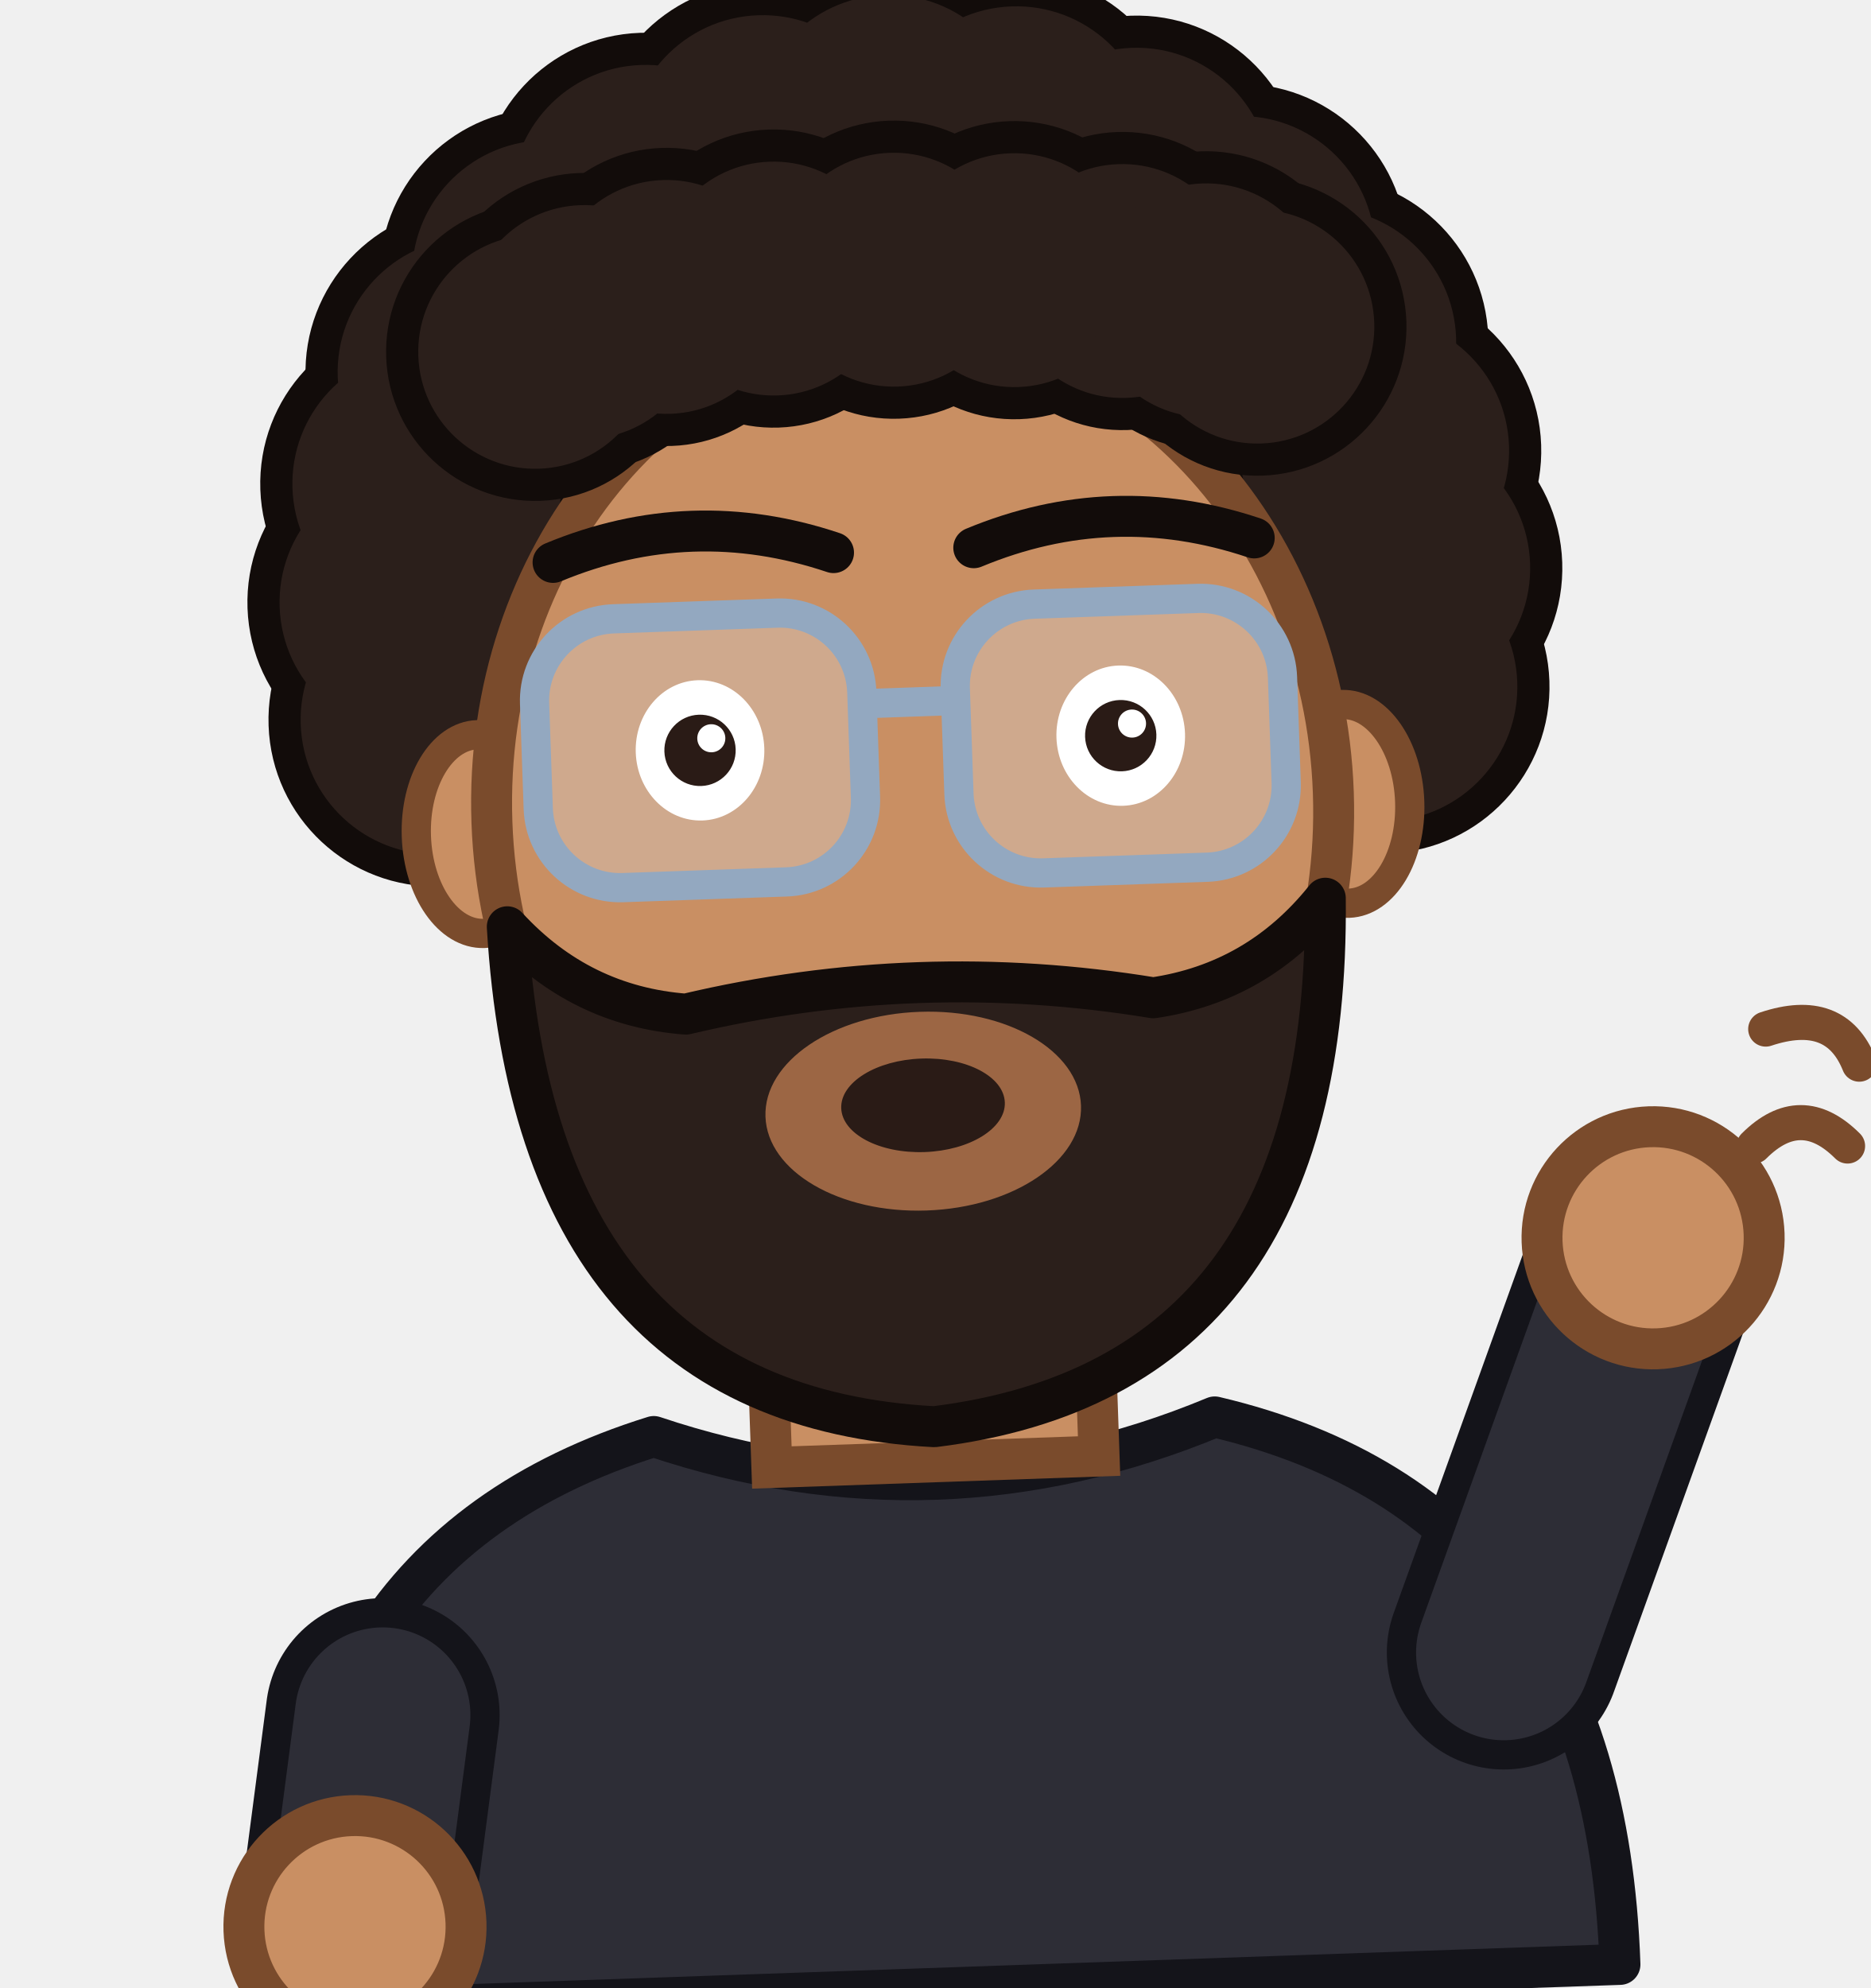
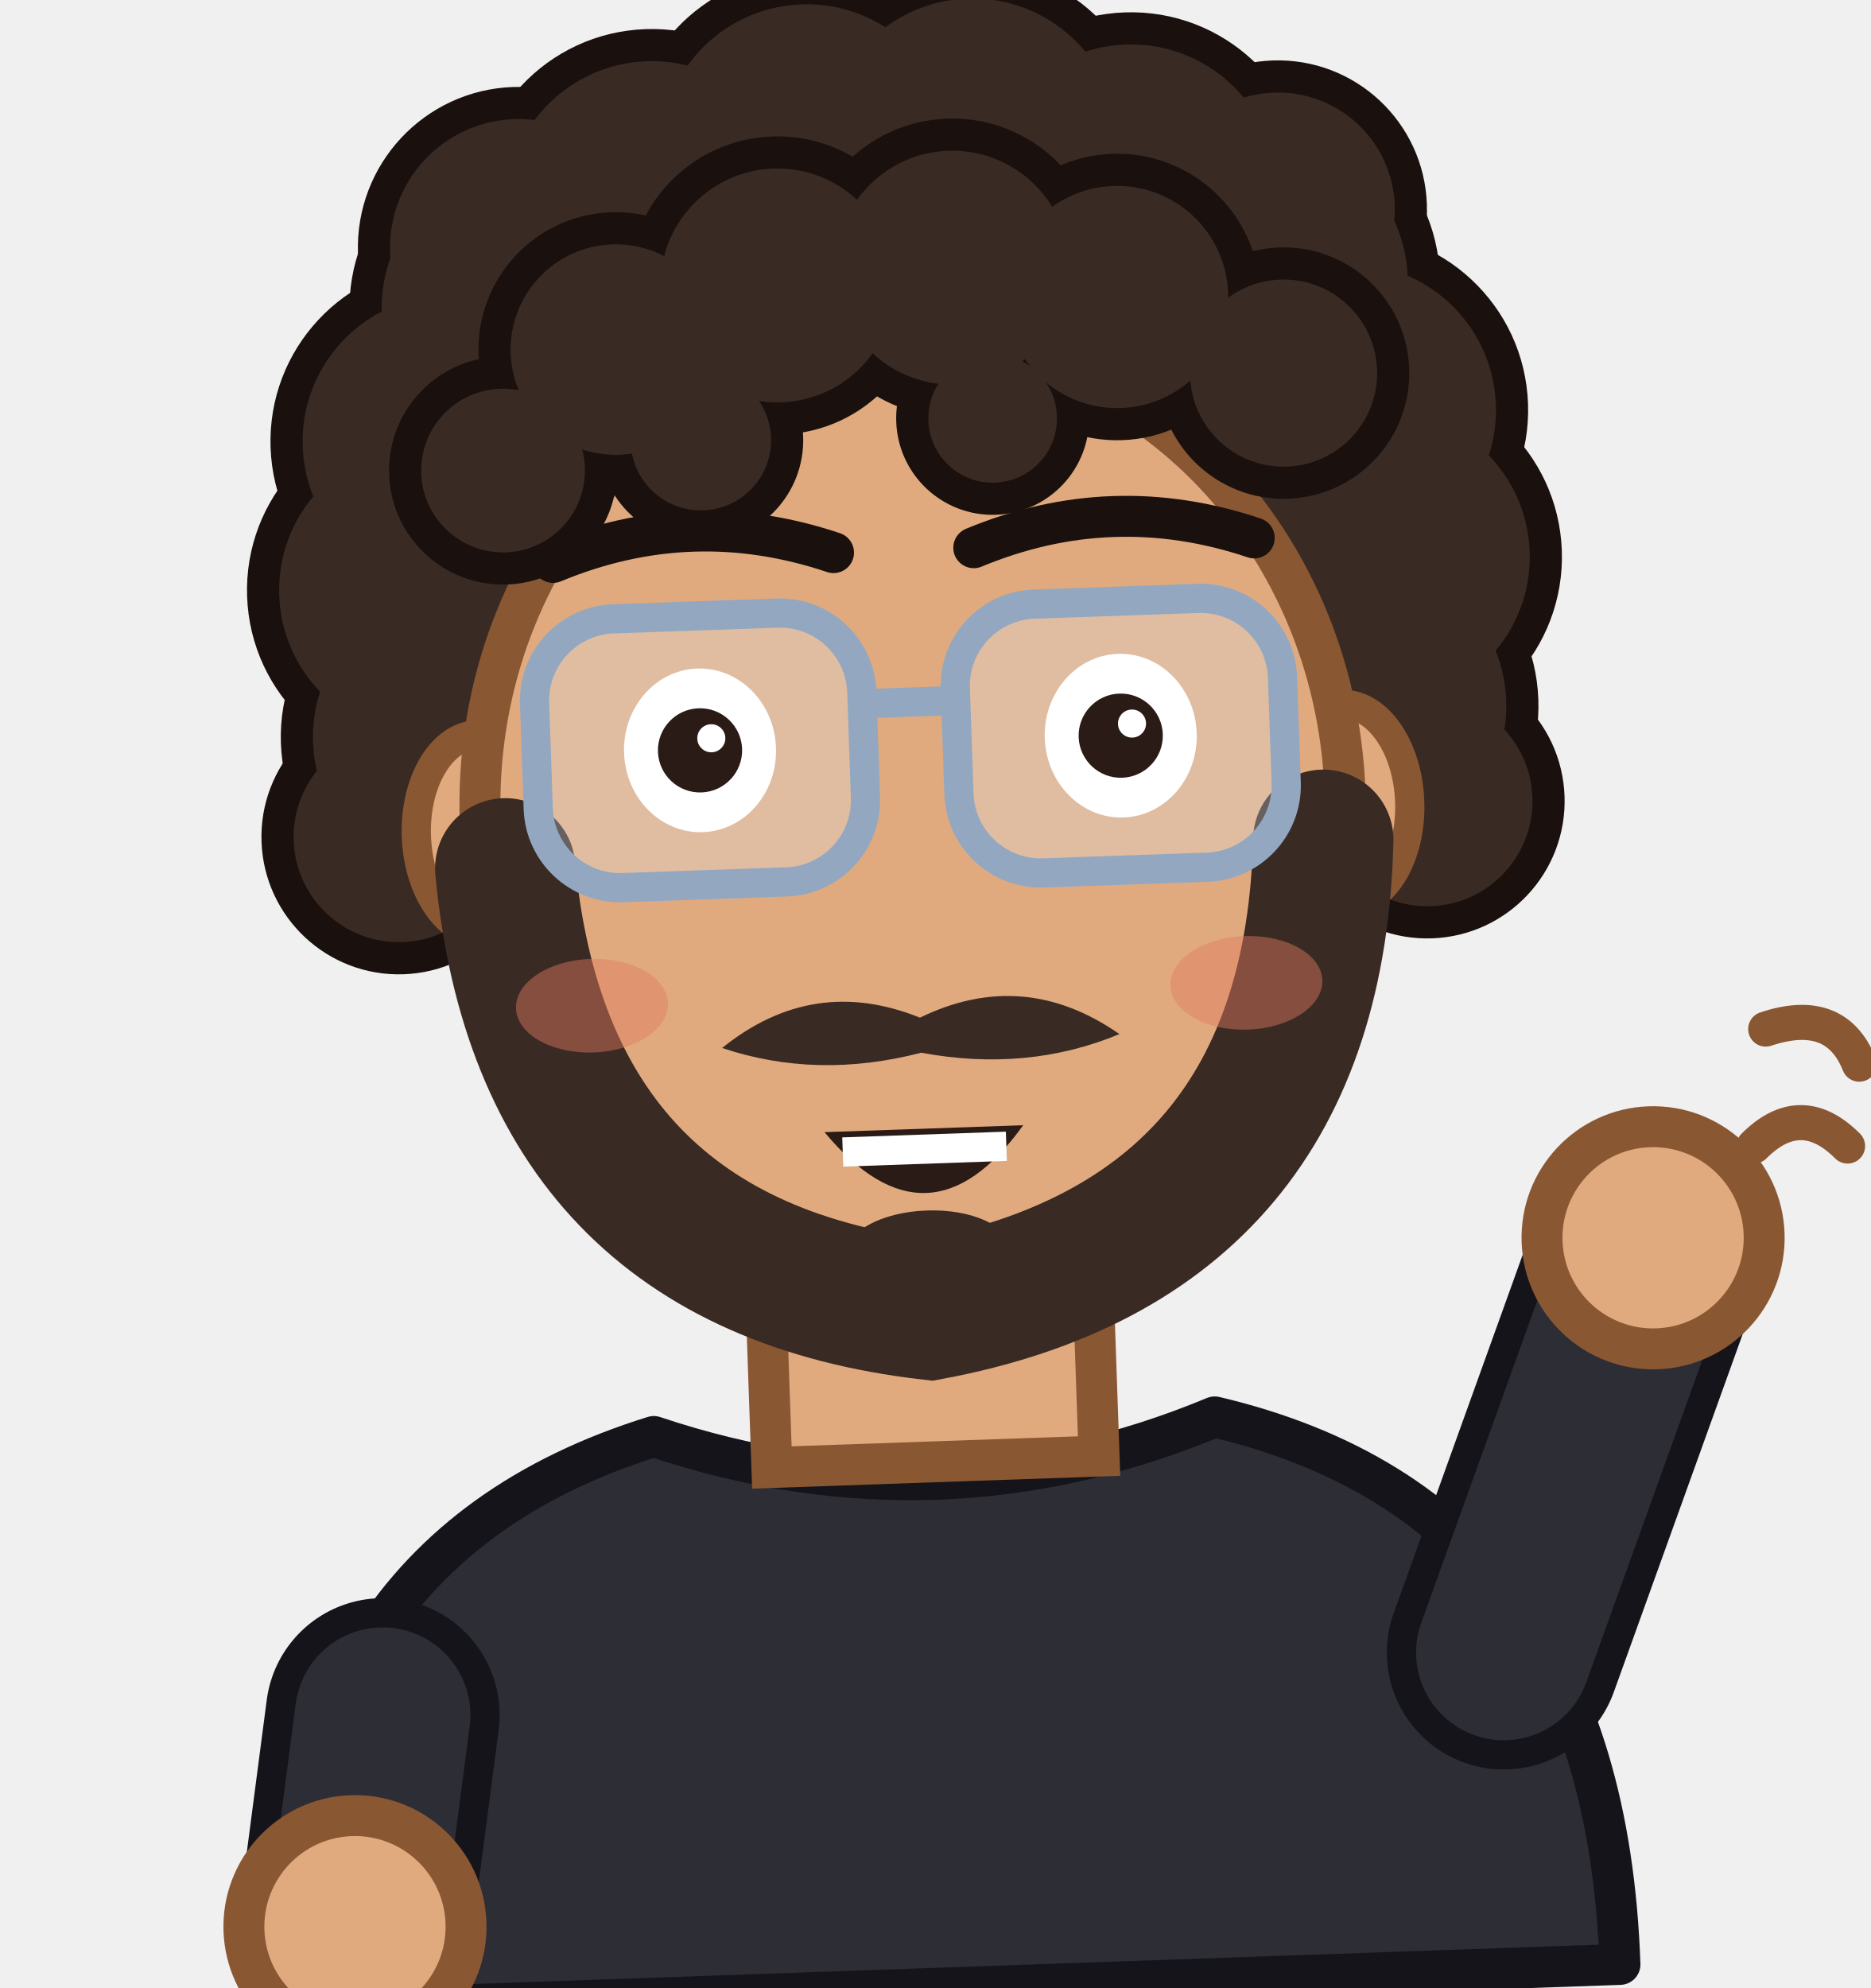
<svg xmlns="http://www.w3.org/2000/svg" viewBox="0 0 320 340" width="320" height="340">
  <g transform="rotate(-2 160 250)">
-     <circle cx="78.9" cy="120.2" r="25" fill="#2B1F1B" stroke="#120C0A" stroke-width="7" />
-     <circle cx="76.0" cy="100.0" r="25" fill="#2B1F1B" stroke="#120C0A" stroke-width="7" />
-     <circle cx="78.9" cy="79.8" r="25" fill="#2B1F1B" stroke="#120C0A" stroke-width="7" />
-     <circle cx="87.3" cy="61.0" r="25" fill="#2B1F1B" stroke="#120C0A" stroke-width="7" />
-     <circle cx="100.6" cy="44.8" r="25" fill="#2B1F1B" stroke="#120C0A" stroke-width="7" />
-     <circle cx="118.0" cy="32.5" r="25" fill="#2B1F1B" stroke="#120C0A" stroke-width="7" />
-     <circle cx="138.3" cy="24.7" r="25" fill="#2B1F1B" stroke="#120C0A" stroke-width="7" />
-     <circle cx="160.0" cy="22.0" r="25" fill="#2B1F1B" stroke="#120C0A" stroke-width="7" />
-     <circle cx="181.7" cy="24.7" r="25" fill="#2B1F1B" stroke="#120C0A" stroke-width="7" />
-     <circle cx="202.0" cy="32.5" r="25" fill="#2B1F1B" stroke="#120C0A" stroke-width="7" />
-     <circle cx="219.4" cy="44.8" r="25" fill="#2B1F1B" stroke="#120C0A" stroke-width="7" />
-     <circle cx="232.7" cy="61.0" r="25" fill="#2B1F1B" stroke="#120C0A" stroke-width="7" />
-     <circle cx="241.1" cy="79.8" r="25" fill="#2B1F1B" stroke="#120C0A" stroke-width="7" />
-     <circle cx="244.0" cy="100.0" r="25" fill="#2B1F1B" stroke="#120C0A" stroke-width="7" />
-     <circle cx="241.1" cy="120.2" r="25" fill="#2B1F1B" stroke="#120C0A" stroke-width="7" />
-     <circle cx="78.9" cy="120.2" r="23" fill="#2B1F1B" />
-     <circle cx="76.0" cy="100.0" r="23" fill="#2B1F1B" />
-     <circle cx="78.9" cy="79.8" r="23" fill="#2B1F1B" />
-     <circle cx="87.3" cy="61.0" r="23" fill="#2B1F1B" />
-     <circle cx="100.6" cy="44.8" r="23" fill="#2B1F1B" />
-     <circle cx="118.0" cy="32.5" r="23" fill="#2B1F1B" />
-     <circle cx="138.3" cy="24.7" r="23" fill="#2B1F1B" />
-     <circle cx="160.0" cy="22.0" r="23" fill="#2B1F1B" />
-     <circle cx="181.7" cy="24.7" r="23" fill="#2B1F1B" />
-     <circle cx="202.0" cy="32.5" r="23" fill="#2B1F1B" />
-     <circle cx="219.4" cy="44.8" r="23" fill="#2B1F1B" />
-     <circle cx="232.7" cy="61.0" r="23" fill="#2B1F1B" />
-     <circle cx="241.1" cy="79.8" r="23" fill="#2B1F1B" />
-     <circle cx="244.0" cy="100.0" r="23" fill="#2B1F1B" />
-     <circle cx="241.1" cy="120.2" r="23" fill="#2B1F1B" />
+     <circle cx="82.9" cy="123.3" r="27" fill="#3A2A24" stroke="#1A100D" stroke-width="7" />
+     <circle cx="78.0" cy="98.0" r="27" fill="#3A2A24" stroke="#1A100D" stroke-width="7" />
+     <circle cx="82.9" cy="72.7" r="27" fill="#3A2A24" stroke="#1A100D" stroke-width="7" />
+     <circle cx="97.2" cy="50.4" r="27" fill="#3A2A24" stroke="#1A100D" stroke-width="7" />
+     <circle cx="119.0" cy="33.9" r="27" fill="#3A2A24" stroke="#1A100D" stroke-width="7" />
+     <circle cx="145.8" cy="25.1" r="27" fill="#3A2A24" stroke="#1A100D" stroke-width="7" />
+     <circle cx="174.2" cy="25.1" r="27" fill="#3A2A24" stroke="#1A100D" stroke-width="7" />
+     <circle cx="201.0" cy="33.9" r="27" fill="#3A2A24" stroke="#1A100D" stroke-width="7" />
+     <circle cx="222.8" cy="50.4" r="27" fill="#3A2A24" stroke="#1A100D" stroke-width="7" />
+     <circle cx="237.1" cy="72.7" r="27" fill="#3A2A24" stroke="#1A100D" stroke-width="7" />
+     <circle cx="242.0" cy="98.0" r="27" fill="#3A2A24" stroke="#1A100D" stroke-width="7" />
+     <circle cx="237.1" cy="123.3" r="27" fill="#3A2A24" stroke="#1A100D" stroke-width="7" />
+     <circle cx="72.0" cy="140.0" r="20" fill="#3A2A24" stroke="#1A100D" stroke-width="7" />
+     <circle cx="248.0" cy="140.0" r="20" fill="#3A2A24" stroke="#1A100D" stroke-width="7" />
+     <circle cx="96.0" cy="40.0" r="24" fill="#3A2A24" stroke="#1A100D" stroke-width="7" />
+     <circle cx="226.0" cy="38.0" r="22" fill="#3A2A24" stroke="#1A100D" stroke-width="7" />
+     <circle cx="82.9" cy="123.3" r="25" fill="#3A2A24" />
+     <circle cx="78.0" cy="98.0" r="25" fill="#3A2A24" />
+     <circle cx="82.9" cy="72.7" r="25" fill="#3A2A24" />
+     <circle cx="97.2" cy="50.4" r="25" fill="#3A2A24" />
+     <circle cx="119.0" cy="33.9" r="25" fill="#3A2A24" />
+     <circle cx="145.8" cy="25.1" r="25" fill="#3A2A24" />
+     <circle cx="174.2" cy="25.1" r="25" fill="#3A2A24" />
+     <circle cx="201.0" cy="33.9" r="25" fill="#3A2A24" />
+     <circle cx="222.8" cy="50.4" r="25" fill="#3A2A24" />
+     <circle cx="237.1" cy="72.7" r="25" fill="#3A2A24" />
+     <circle cx="242.0" cy="98.0" r="25" fill="#3A2A24" />
+     <circle cx="237.1" cy="123.3" r="25" fill="#3A2A24" />
+     <circle cx="72.0" cy="140.0" r="18" fill="#3A2A24" />
+     <circle cx="248.0" cy="140.0" r="18" fill="#3A2A24" />
+     <circle cx="96.0" cy="40.0" r="22" fill="#3A2A24" />
+     <circle cx="226.0" cy="38.0" r="20" fill="#3A2A24" />
    <path d="M46 340 Q46 262 112 244 Q160 262 208 244 Q274 262 274 340 Z" fill="#2D2D36" stroke="#14141A" stroke-width="7" stroke-linejoin="round" />
-     <rect x="132" y="210" width="56" height="40" fill="#C98F63" stroke="#7A4B2C" stroke-width="7" />
-     <ellipse cx="86" cy="140" rx="11" ry="17" fill="#C98F63" stroke="#7A4B2C" stroke-width="5" />
-     <ellipse cx="234" cy="140" rx="11" ry="17" fill="#C98F63" stroke="#7A4B2C" stroke-width="5" />
-     <ellipse cx="160" cy="138" rx="72" ry="82" fill="#C98F63" stroke="#7A4B2C" stroke-width="7" />
-     <path d="M90 156 Q92 238 160 244 Q228 238 230 156 Q218 170 200 172 Q160 164 120 172 Q102 170 90 156 Z" fill="#2B1F1B" stroke="#120C0A" stroke-width="7" stroke-linejoin="round" />
-     <ellipse cx="160" cy="190" rx="27" ry="17" fill="#9C6644" />
+     <rect x="132" y="210" width="56" height="40" fill="#E0AA7E" stroke="#8A5733" stroke-width="7" />
+     <ellipse cx="86" cy="140" rx="11" ry="17" fill="#E0AA7E" stroke="#8A5733" stroke-width="5" />
+     <ellipse cx="234" cy="140" rx="11" ry="17" fill="#E0AA7E" stroke="#8A5733" stroke-width="5" />
+     <ellipse cx="160" cy="138" rx="74" ry="80" fill="#E0AA7E" stroke="#8A5733" stroke-width="7" />
+     <path d="M90 146 Q94 214 160 224 Q226 214 230 146" fill="none" stroke="#3A2A24" stroke-width="24" stroke-linecap="round" />
+     <path d="M126 178 Q142 166 160 174 Q178 166 194 178 Q178 184 160 180 Q142 184 126 178 Z" fill="#3A2A24" />
+     <ellipse cx="160" cy="214" rx="14" ry="7" fill="#3A2A24" />
+     <ellipse cx="104" cy="170" rx="13" ry="8" fill="#E0795F" opacity=".45" />
+     <ellipse cx="216" cy="170" rx="13" ry="8" fill="#E0795F" opacity=".45" />
    <rect x="96" y="104" width="56" height="46" rx="14" fill="#DDEBFA" fill-opacity=".28" stroke="#93A8C0" stroke-width="5" />
    <rect x="168" y="104" width="56" height="46" rx="14" fill="#DDEBFA" fill-opacity=".28" stroke="#93A8C0" stroke-width="5" />
    <path d="M152 120 H168" stroke="#93A8C0" stroke-width="5" />
-     <ellipse cx="124" cy="127" rx="11" ry="12" fill="#fff" />
-     <circle cx="124" cy="127" r="6.1" fill="#2A1B16" />
+     <ellipse cx="124" cy="127" rx="13" ry="14" fill="#fff" />
+     <circle cx="124" cy="127" r="7.2" fill="#2A1B16" />
    <circle cx="126" cy="125" r="2.4" fill="#fff" />
-     <ellipse cx="196" cy="127" rx="11" ry="12" fill="#fff" />
-     <circle cx="196" cy="127" r="6.1" fill="#2A1B16" />
+     <ellipse cx="196" cy="127" rx="13" ry="14" fill="#fff" />
+     <circle cx="196" cy="127" r="7.2" fill="#2A1B16" />
    <circle cx="198" cy="125" r="2.4" fill="#fff" />
-     <path d="M100 94 Q124 85 148 94" fill="none" stroke="#120C0A" stroke-width="7" stroke-linecap="round" />
-     <path d="M172 94 Q196 85 220 94" fill="none" stroke="#120C0A" stroke-width="7" stroke-linecap="round" />
-     <ellipse cx="160" cy="189" rx="14" ry="8" fill="#2A1B16" />
-     <circle cx="98.2" cy="57.9" r="22" fill="#2B1F1B" stroke="#120C0A" stroke-width="7" />
-     <circle cx="106.8" cy="53.1" r="22" fill="#2B1F1B" stroke="#120C0A" stroke-width="7" />
-     <circle cx="121.0" cy="49.3" r="22" fill="#2B1F1B" stroke="#120C0A" stroke-width="7" />
-     <circle cx="139.4" cy="46.8" r="22" fill="#2B1F1B" stroke="#120C0A" stroke-width="7" />
-     <circle cx="160.0" cy="46.0" r="22" fill="#2B1F1B" stroke="#120C0A" stroke-width="7" />
-     <circle cx="180.6" cy="46.8" r="22" fill="#2B1F1B" stroke="#120C0A" stroke-width="7" />
-     <circle cx="199.0" cy="49.3" r="22" fill="#2B1F1B" stroke="#120C0A" stroke-width="7" />
-     <circle cx="213.2" cy="53.1" r="22" fill="#2B1F1B" stroke="#120C0A" stroke-width="7" />
-     <circle cx="221.8" cy="57.9" r="22" fill="#2B1F1B" stroke="#120C0A" stroke-width="7" />
-     <circle cx="98.2" cy="57.9" r="20" fill="#2B1F1B" />
-     <circle cx="106.8" cy="53.1" r="20" fill="#2B1F1B" />
-     <circle cx="121.0" cy="49.3" r="20" fill="#2B1F1B" />
-     <circle cx="139.4" cy="46.8" r="20" fill="#2B1F1B" />
-     <circle cx="160.0" cy="46.0" r="20" fill="#2B1F1B" />
-     <circle cx="180.6" cy="46.8" r="20" fill="#2B1F1B" />
-     <circle cx="199.0" cy="49.3" r="20" fill="#2B1F1B" />
-     <circle cx="213.2" cy="53.1" r="20" fill="#2B1F1B" />
-     <circle cx="221.8" cy="57.9" r="20" fill="#2B1F1B" />
+     <path d="M100 94 Q124 85 148 94" fill="none" stroke="#1A100D" stroke-width="7" stroke-linecap="round" />
+     <path d="M172 94 Q196 85 220 94" fill="none" stroke="#1A100D" stroke-width="7" stroke-linecap="round" />
+     <path d="M143 193 Q160 215 177 193 Z" fill="#2A1B16" />
+     <path d="M146 194 H174 V199 H146 Z" fill="#fff" />
+     <circle cx="112.0" cy="58.0" r="20" fill="#3A2A24" stroke="#1A100D" stroke-width="7" />
+     <circle cx="140.0" cy="48.0" r="22" fill="#3A2A24" stroke="#1A100D" stroke-width="7" />
+     <circle cx="170.0" cy="46.0" r="22" fill="#3A2A24" stroke="#1A100D" stroke-width="7" />
+     <circle cx="198.0" cy="52.0" r="21" fill="#3A2A24" stroke="#1A100D" stroke-width="7" />
+     <circle cx="226.0" cy="66.0" r="18" fill="#3A2A24" stroke="#1A100D" stroke-width="7" />
+     <circle cx="92.0" cy="78.0" r="16" fill="#3A2A24" stroke="#1A100D" stroke-width="7" />
+     <circle cx="126.0" cy="74.0" r="14" fill="#3A2A24" stroke="#1A100D" stroke-width="7" />
+     <circle cx="176.0" cy="72.0" r="13" fill="#3A2A24" stroke="#1A100D" stroke-width="7" />
+     <circle cx="112.0" cy="58.0" r="18" fill="#3A2A24" />
+     <circle cx="140.0" cy="48.0" r="20" fill="#3A2A24" />
+     <circle cx="170.0" cy="46.0" r="20" fill="#3A2A24" />
+     <circle cx="198.0" cy="52.0" r="19" fill="#3A2A24" />
+     <circle cx="226.0" cy="66.0" r="16" fill="#3A2A24" />
+     <circle cx="92.0" cy="78.0" r="14" fill="#3A2A24" />
+     <circle cx="126.0" cy="74.0" r="12" fill="#3A2A24" />
+     <circle cx="176.0" cy="72.0" r="11" fill="#3A2A24" />
    <path d="M64 290 L58 326" stroke="#14141A" stroke-width="40" stroke-linecap="round" />
    <path d="M64 290 L58 326" stroke="#2D2D36" stroke-width="30" stroke-linecap="round" />
-     <circle cx="58" cy="326" r="19" fill="#C98F63" stroke="#7A4B2C" stroke-width="7" />
+     <circle cx="58" cy="326" r="19" fill="#E0AA7E" stroke="#8A5733" stroke-width="7" />
    <path d="M256 286 L284 216" stroke="#14141A" stroke-width="40" stroke-linecap="round" />
    <path d="M256 286 L284 216" stroke="#2D2D36" stroke-width="30" stroke-linecap="round" />
-     <circle cx="284" cy="216" r="19" fill="#C98F63" stroke="#7A4B2C" stroke-width="7" />
+     <circle cx="284" cy="216" r="19" fill="#E0AA7E" stroke="#8A5733" stroke-width="7" />
  </g>
-   <path d="M300 196 q8 -8 16 0 M302 176 q12 -4 16 6" stroke="#7A4B2C" stroke-width="6" fill="none" stroke-linecap="round" />
+   <path d="M300 196 q8 -8 16 0 M302 176 q12 -4 16 6" stroke="#8A5733" stroke-width="6" fill="none" stroke-linecap="round" />
</svg>
